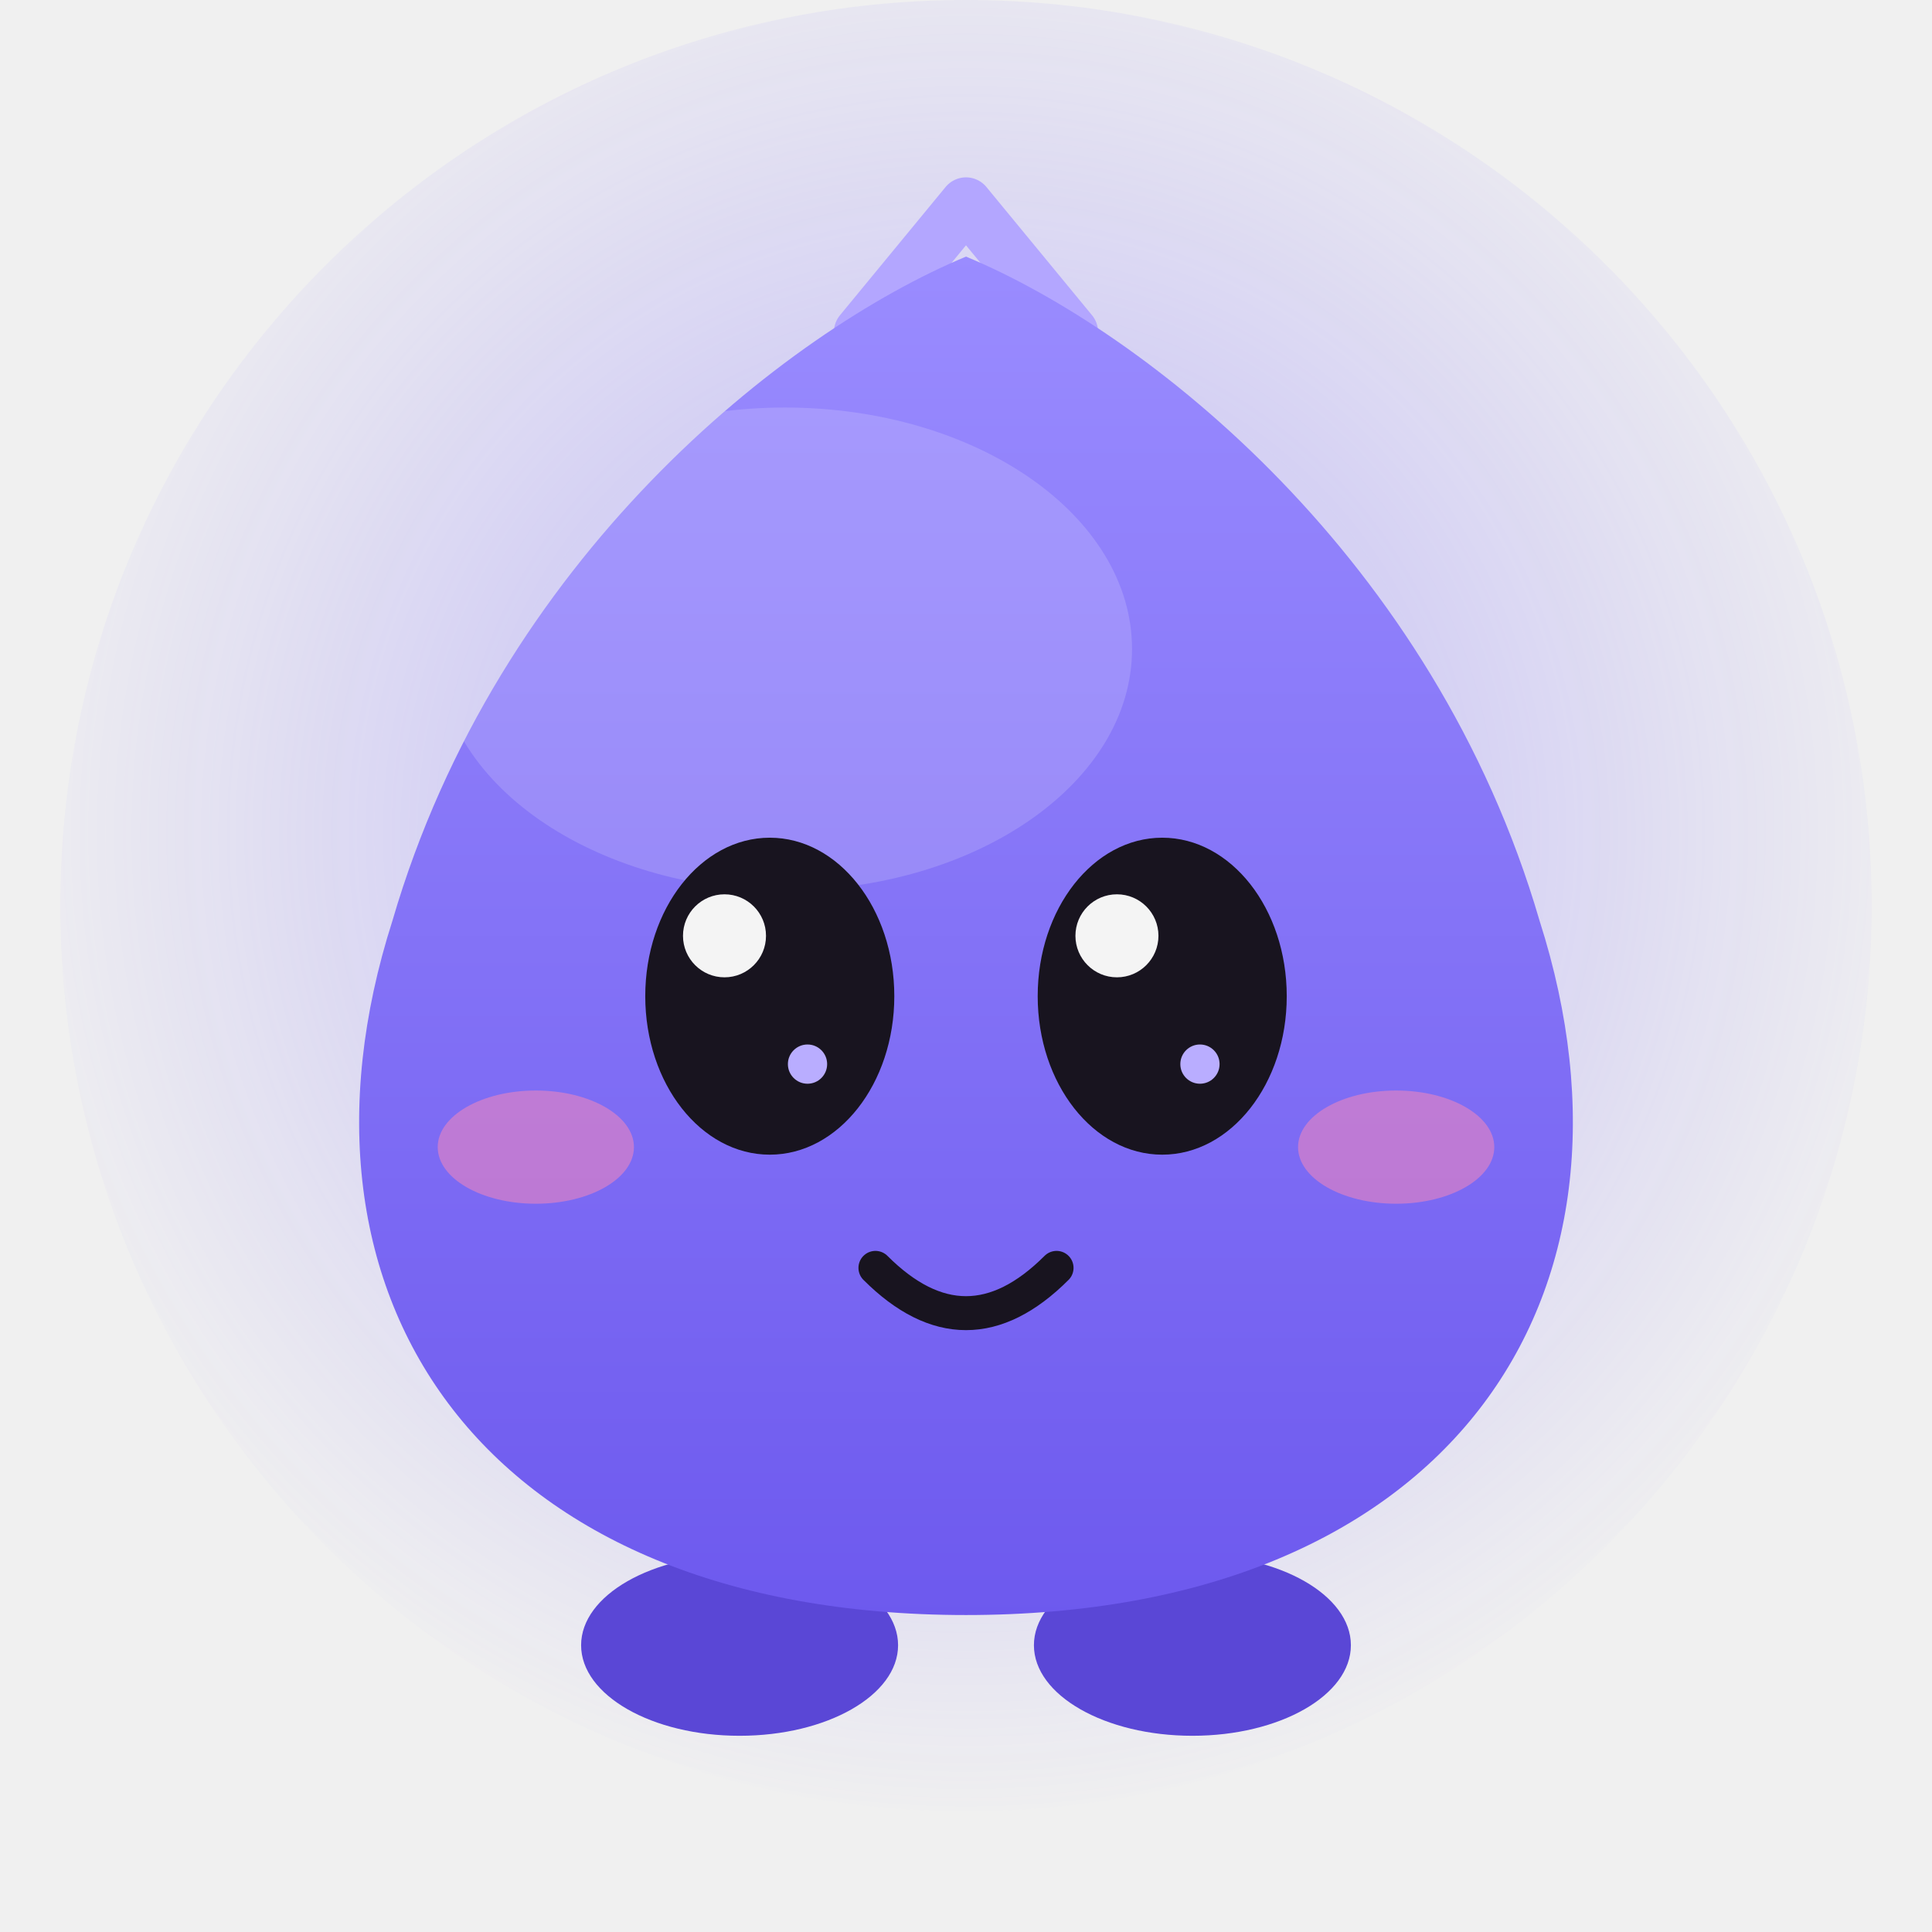
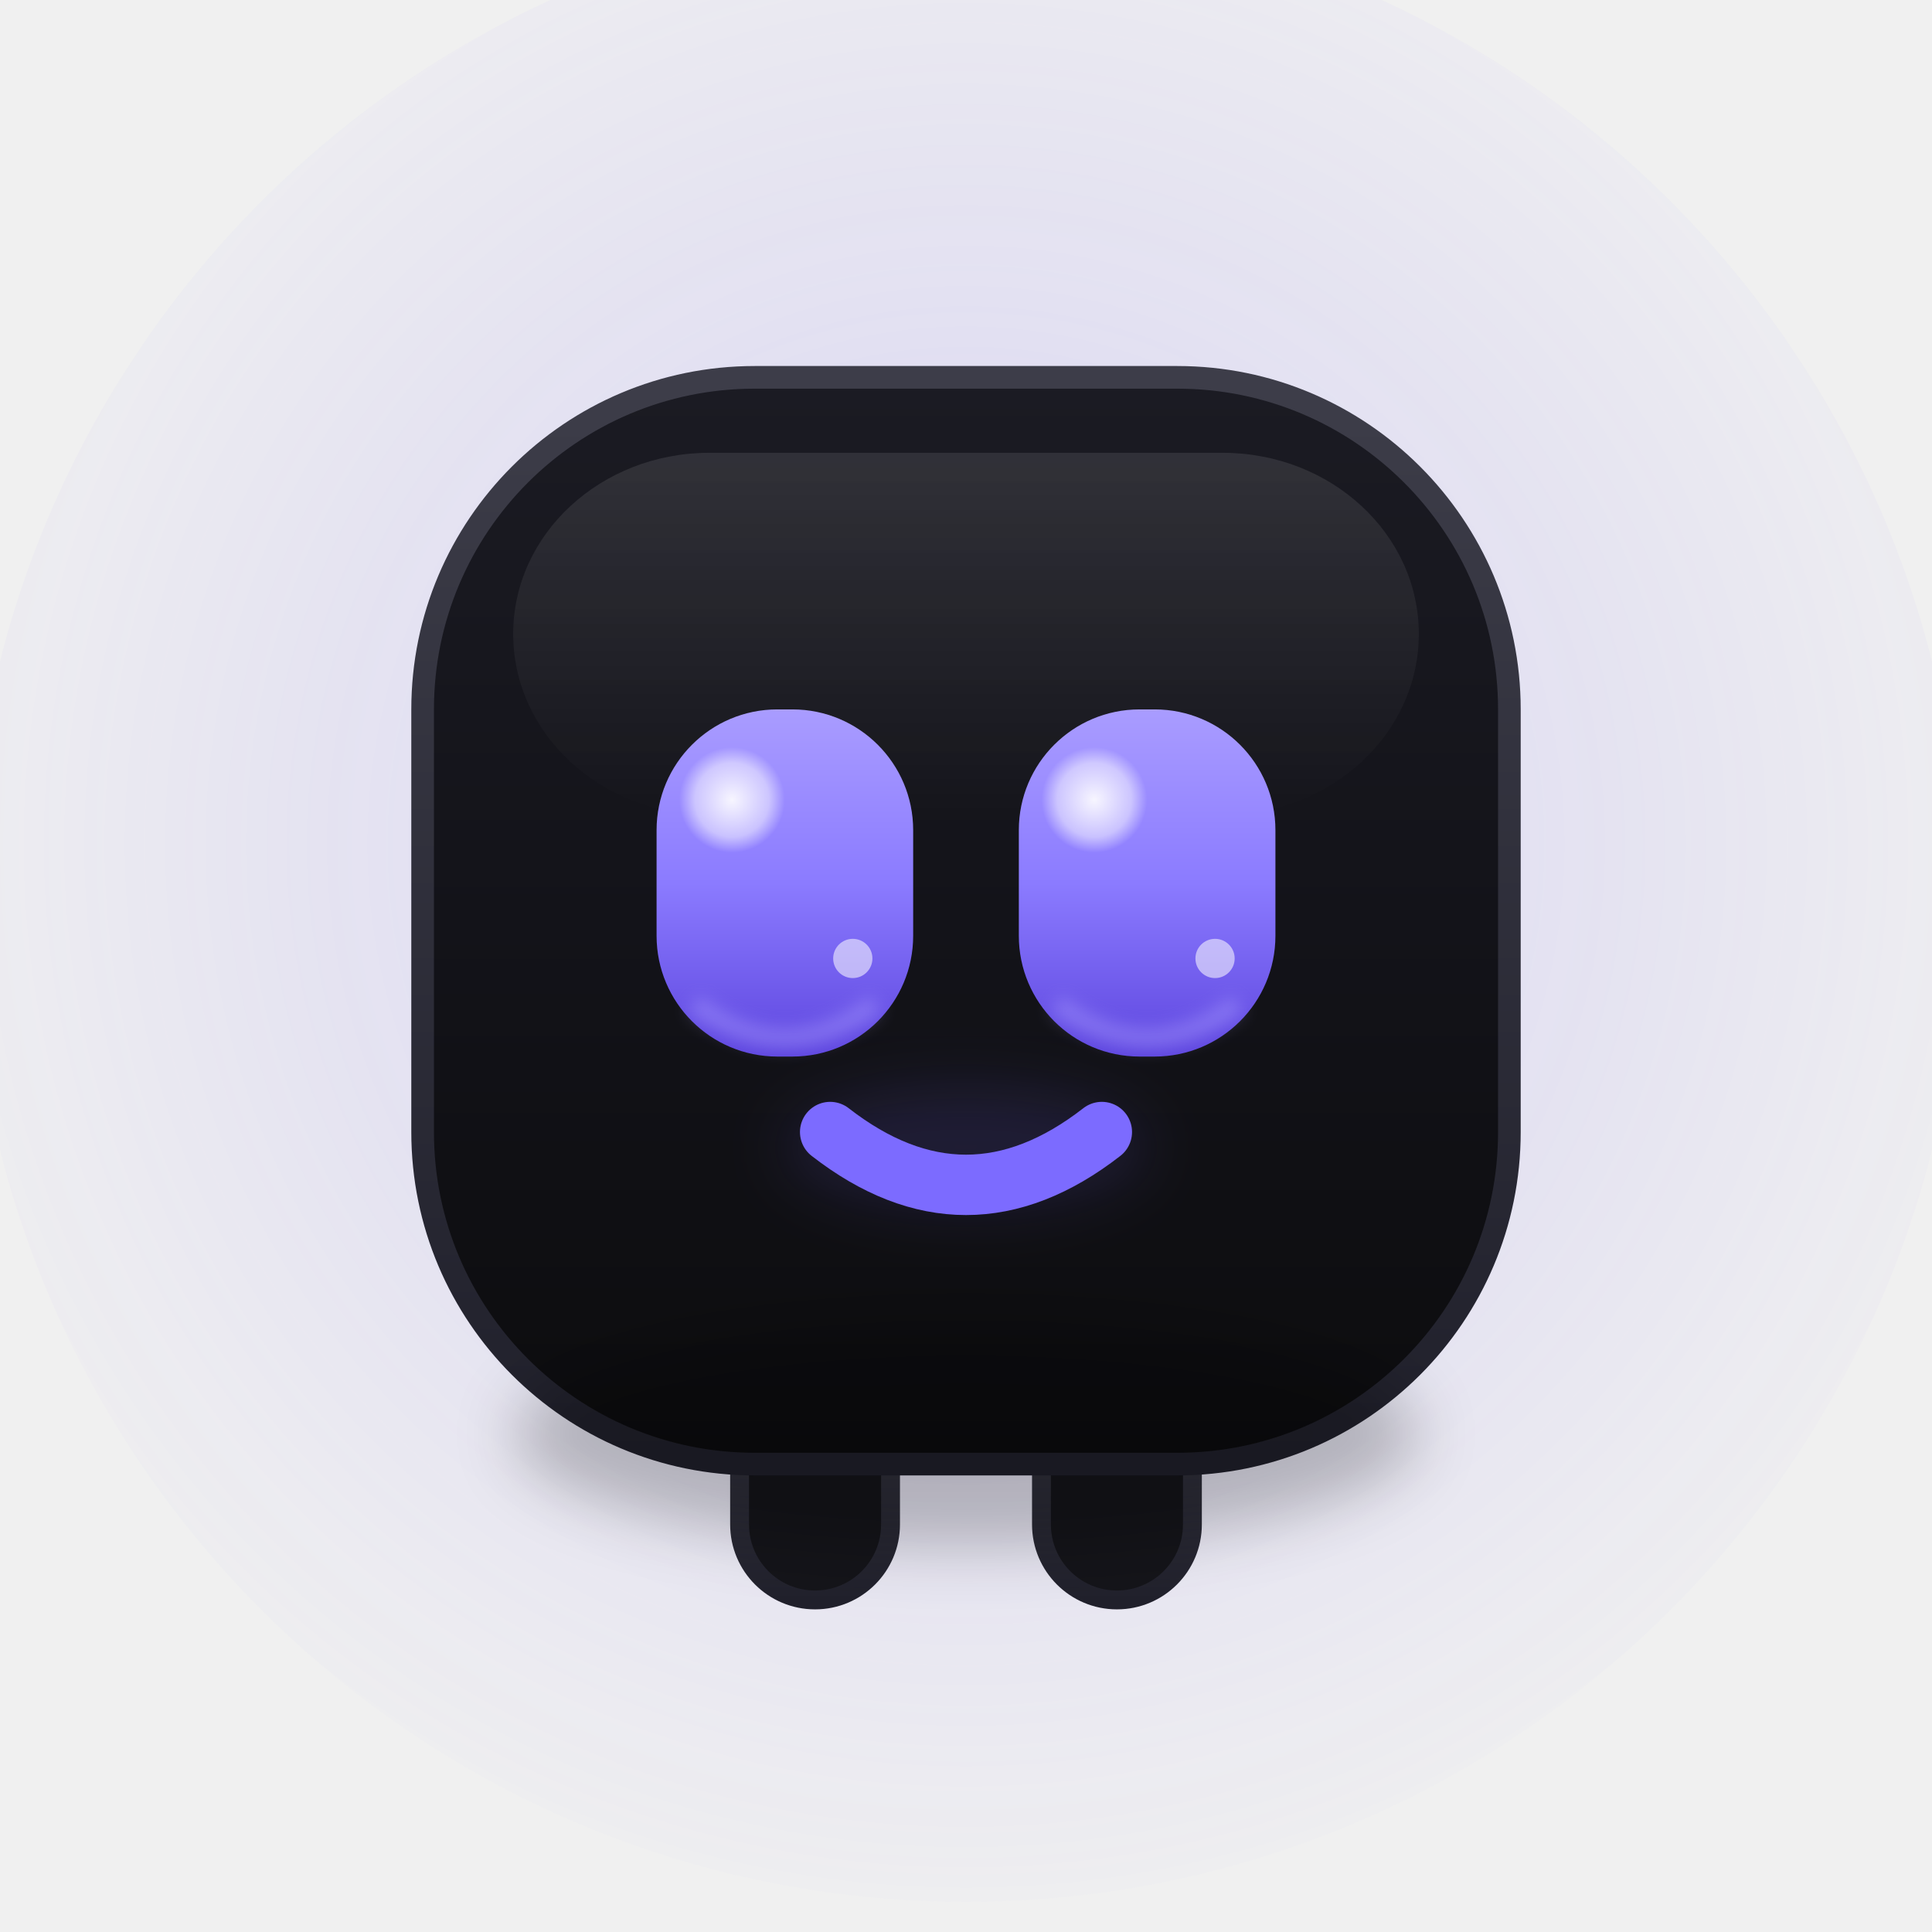
- <svg xmlns="http://www.w3.org/2000/svg" viewBox="0 0 256 256" width="256" height="256" role="img" aria-label="munu — the DockTerm mascot">
+ <svg xmlns="http://www.w3.org/2000/svg" width="256" height="256" viewBox="0 0 256 256" role="img">
  <defs>
-     <radialGradient id="m-glow" cx="50%" cy="46%" r="55%">
-       <stop offset="0%" stop-color="#7c6bff" stop-opacity="0.45" />
-       <stop offset="100%" stop-color="#7c6bff" stop-opacity="0" />
+     <radialGradient id="glowRE" cx="50%" cy="47%" r="56%">
+       <stop offset="0" stop-color="#7c6bff" stop-opacity="0.22" />
+       <stop offset="1" stop-color="#7c6bff" stop-opacity="0" />
    </radialGradient>
-     <linearGradient id="m-body" x1="0" y1="0" x2="0" y2="1">
-       <stop offset="0%" stop-color="#9a8cff" />
-       <stop offset="100%" stop-color="#6d59ee" />
+     <linearGradient id="screenRE" x1="0" y1="0" x2="0" y2="1">
+       <stop offset="0" stop-color="#1b1b23" />
+       <stop offset="0.5" stop-color="#131319" />
+       <stop offset="1" stop-color="#0c0c0e" />
    </linearGradient>
-     <clipPath id="m-clip">
-       <path d="M128 34 C152 44 190 74 204 122 C220 172 192 214 128 214 C64 214 36 172 52 122 C66 74 104 44 128 34 Z" />
-     </clipPath>
+     <linearGradient id="bevelRE" x1="0" y1="0" x2="0" y2="1">
+       <stop offset="0" stop-color="#3d3d49" />
+       <stop offset="1" stop-color="#20202b" />
+     </linearGradient>
+     <linearGradient id="sheenRE" x1="0" y1="0" x2="0" y2="1">
+       <stop offset="0" stop-color="#ffffff" stop-opacity="0.10" />
+       <stop offset="1" stop-color="#ffffff" stop-opacity="0" />
+     </linearGradient>
+     <linearGradient id="eyeRE" x1="0" y1="0" x2="0" y2="1">
+       <stop offset="0" stop-color="#a99cff" />
+       <stop offset="0.5" stop-color="#8b7bff" />
+       <stop offset="1" stop-color="#5e46df" />
+     </linearGradient>
+     <radialGradient id="hlRE" cx="50%" cy="50%" r="50%">
+       <stop offset="0" stop-color="#ffffff" stop-opacity="0.92" />
+       <stop offset="0.7" stop-color="#ffffff" stop-opacity="0.5" />
+       <stop offset="1" stop-color="#ffffff" stop-opacity="0" />
+     </radialGradient>
+     <filter id="softRE" x="-60%" y="-60%" width="220%" height="220%">
+       <feGaussianBlur stdDeviation="4" />
+     </filter>
+     <filter id="featherRE" x="-80%" y="-80%" width="260%" height="260%">
+       <feGaussianBlur stdDeviation="1.1" />
+     </filter>
  </defs>
-   <circle cx="128" cy="120" r="120" fill="url(#m-glow)" />
-   <ellipse cx="98" cy="218" rx="21" ry="12" fill="#5a47d6" />
-   <ellipse cx="158" cy="218" rx="21" ry="12" fill="#5a47d6" />
-   <path d="M114 44 L128 27 L142 44" fill="none" stroke="#b3a6ff" stroke-width="7" stroke-linecap="round" stroke-linejoin="round" />
-   <path d="M128 34 C152 44 190 74 204 122 C220 172 192 214 128 214 C64 214 36 172 52 122 C66 74 104 44 128 34 Z" fill="url(#m-body)" />
-   <g clip-path="url(#m-clip)">
-     <ellipse cx="104" cy="86" rx="46" ry="32" fill="#ffffff" opacity="0.16" />
-   </g>
-   <ellipse cx="71" cy="152" rx="13" ry="7.5" fill="#ff8ab6" opacity="0.5" />
-   <ellipse cx="185" cy="152" rx="13" ry="7.5" fill="#ff8ab6" opacity="0.5" />
-   <ellipse cx="102" cy="132" rx="16.5" ry="21" fill="#18141f" />
-   <ellipse cx="154" cy="132" rx="16.5" ry="21" fill="#18141f" />
-   <circle cx="96" cy="124" r="5.5" fill="#ffffff" opacity="0.95" />
-   <circle cx="148" cy="124" r="5.5" fill="#ffffff" opacity="0.95" />
-   <circle cx="107" cy="141" r="2.6" fill="#b9adff" />
-   <circle cx="159" cy="141" r="2.6" fill="#b9adff" />
-   <path d="M116 168 Q128 180 140 168" fill="none" stroke="#18141f" stroke-width="4.5" stroke-linecap="round" />
+   <circle cx="128" cy="120" r="132" fill="url(#glowRE)" />
+   <rect x="98.0" y="180" width="20" height="32" rx="10" fill="#141419" stroke="url(#bevelRE)" stroke-width="2.5" />
+   <rect x="138.0" y="180" width="20" height="32" rx="10" fill="#141419" stroke="url(#bevelRE)" stroke-width="2.5" />
+   <rect x="56" y="50" width="144" height="144" rx="44" fill="url(#screenRE)" stroke="url(#bevelRE)" stroke-width="3" />
+   <rect x="68" y="60" width="120" height="48" rx="26" fill="url(#sheenRE)" />
+   <ellipse cx="128" cy="190" rx="60" ry="15" fill="#000" opacity="0.22" filter="url(#softRE)" />
+   <rect x="87.0" y="94.0" width="34" height="46" rx="16" fill="url(#eyeRE)" />
+   <path d="M92.0 133.0 q12.0 9 24 0" fill="none" stroke="#a99cff" stroke-width="2.4" opacity="0.45" filter="url(#featherRE)" />
+   <circle cx="97" cy="106.0" r="7" fill="url(#hlRE)" />
+   <circle cx="113" cy="127.0" r="2.6" fill="#ffffff" opacity="0.55" />
+   <rect x="135.0" y="94.0" width="34" height="46" rx="16" fill="url(#eyeRE)" />
+   <path d="M140.0 133.0 q12.0 9 24 0" fill="none" stroke="#a99cff" stroke-width="2.4" opacity="0.45" filter="url(#featherRE)" />
+   <circle cx="145" cy="106.0" r="7" fill="url(#hlRE)" />
+   <circle cx="161" cy="127.0" r="2.6" fill="#ffffff" opacity="0.55" />
+   <ellipse cx="128" cy="152" rx="24" ry="8" fill="#7c6bff" opacity="0.14" filter="url(#softRE)" />
+   <path d="M110 150 Q128 164 146 150" fill="none" stroke="#7c6bff" stroke-width="8" stroke-linecap="round" />
</svg>
